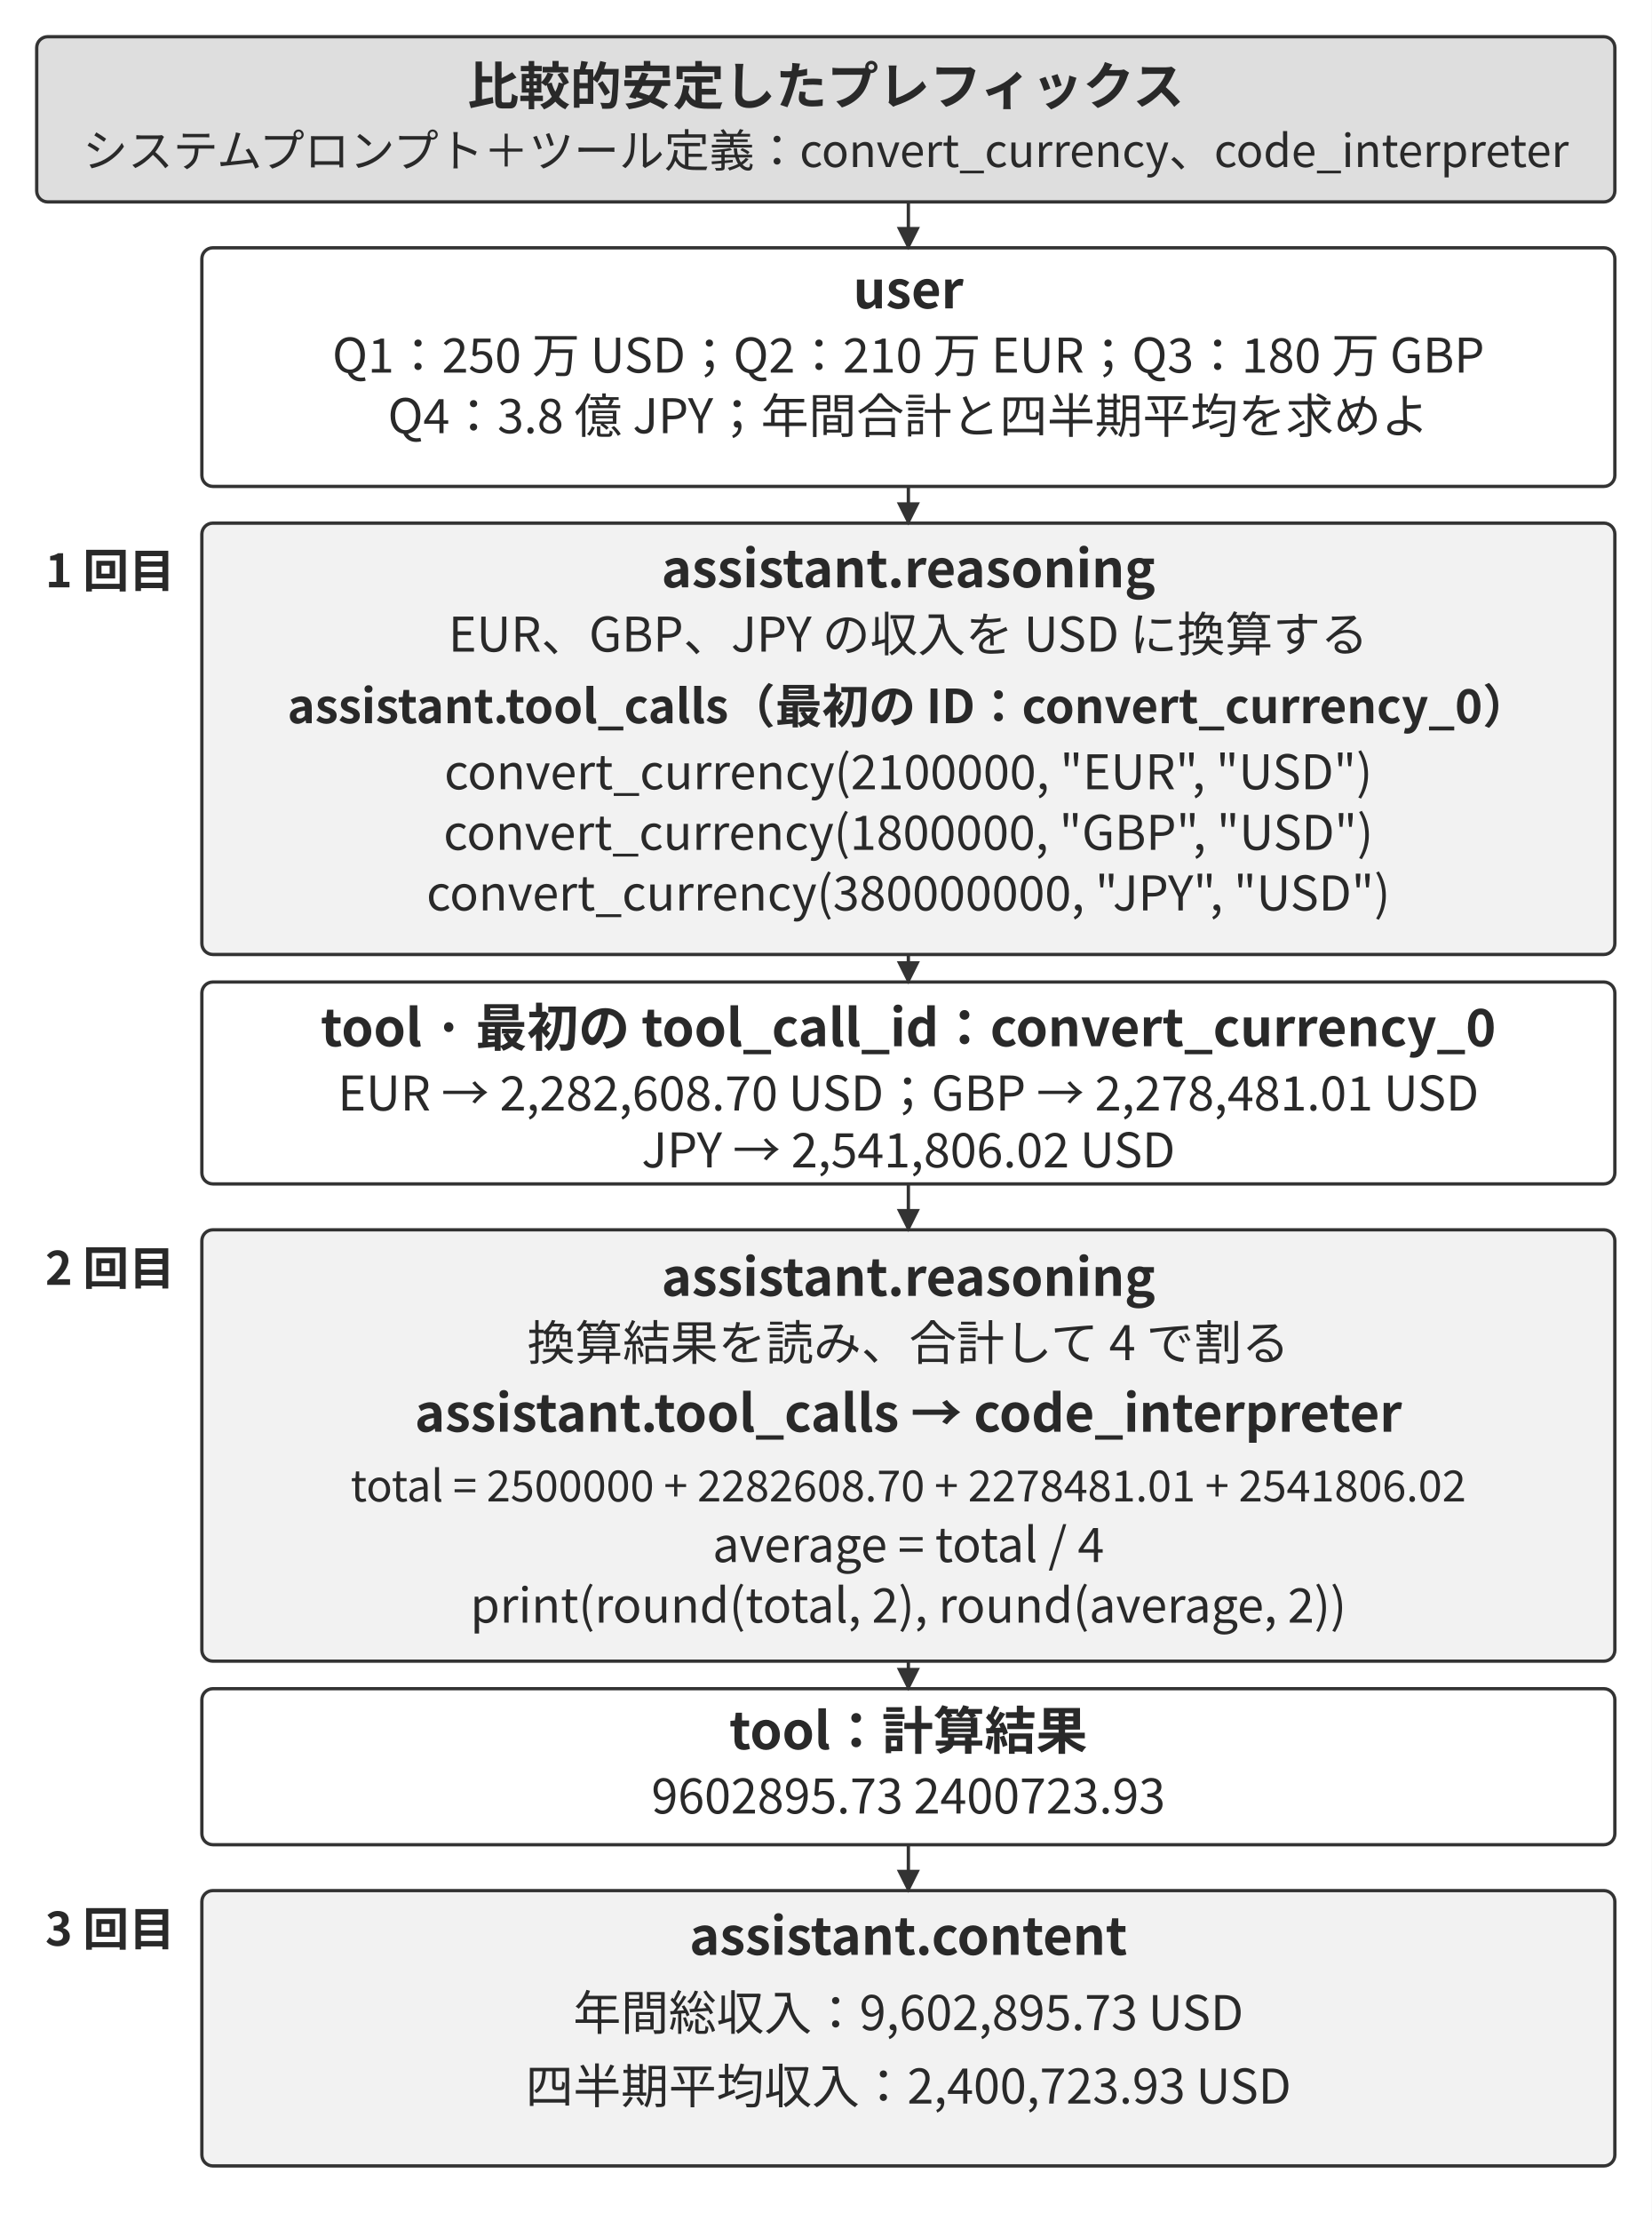
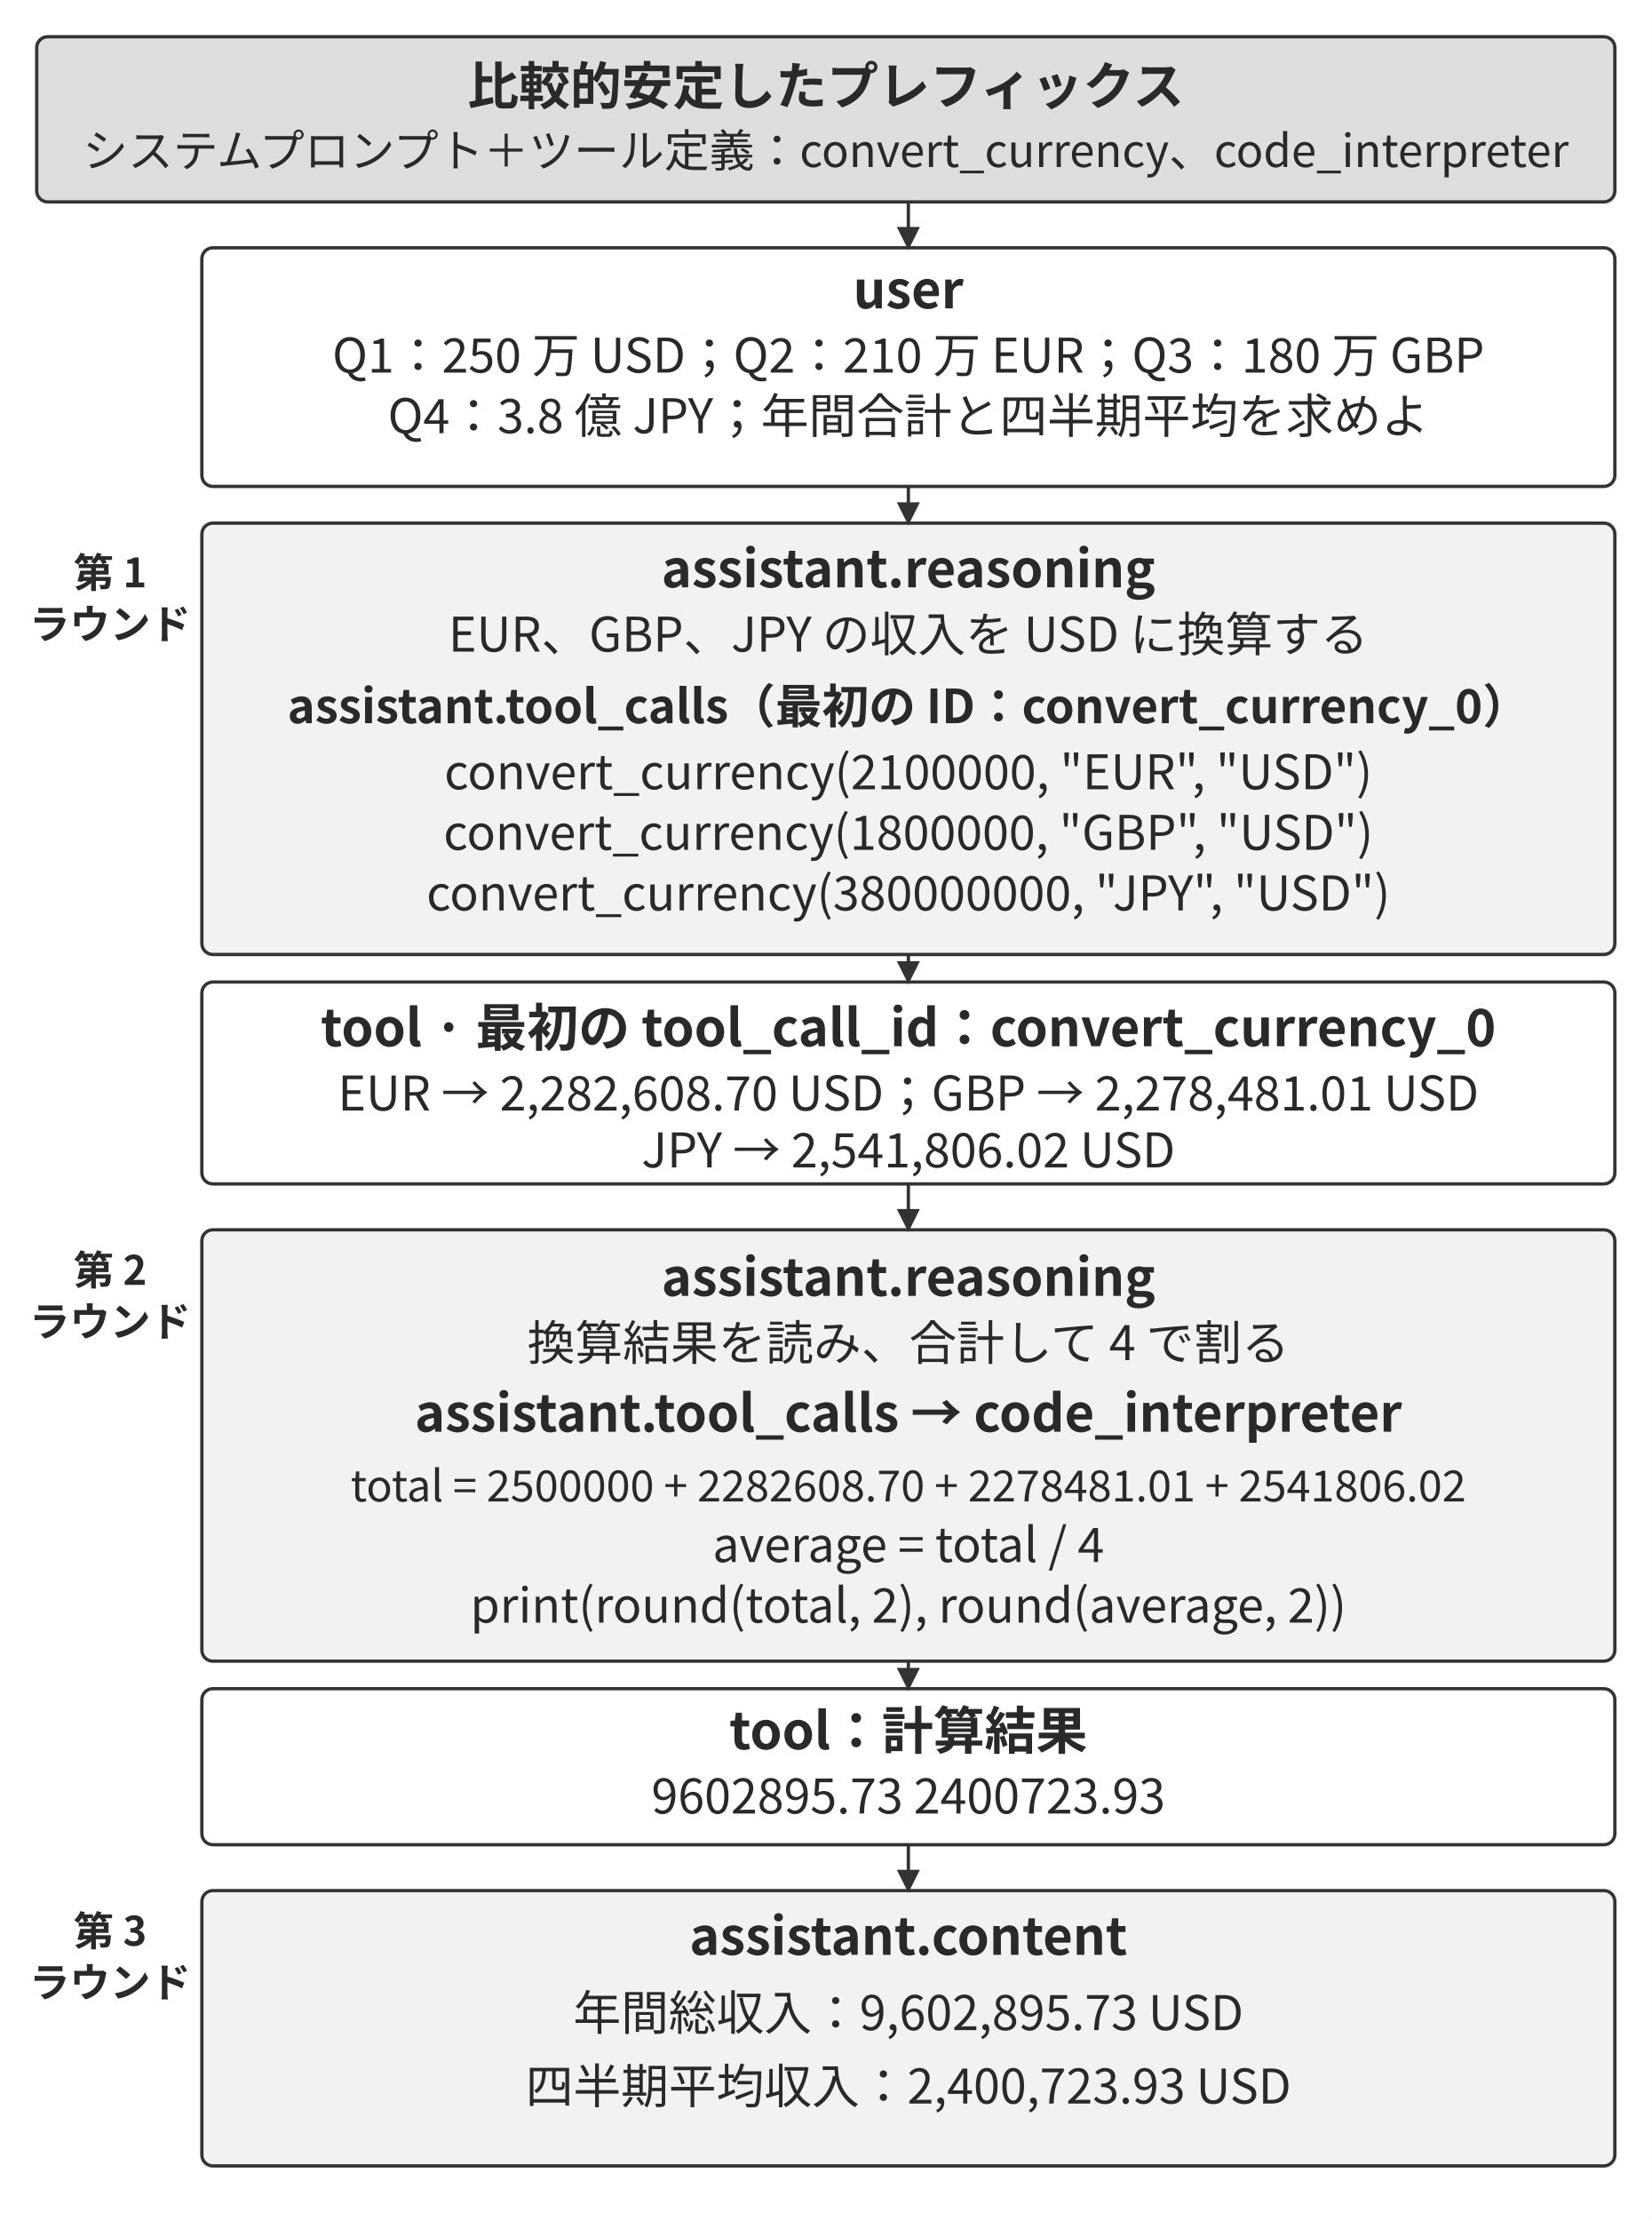
<svg xmlns="http://www.w3.org/2000/svg" width="106.000mm" height="142.511mm" viewBox="0 0 900 1210" role="img" aria-labelledby="title desc">
  <defs>
    <marker id="arrow" viewBox="0 0 10 10" refX="9" refY="5" markerWidth="7" markerHeight="7" orient="auto-start-reverse">
      <path d="M0 0 L10 5 L0 10 Z" fill="#333333" />
    </marker>
  </defs>
  <rect width="900" height="1210" fill="#ffffff" y="0" />
  <rect x="20" y="20" width="860" height="90" rx="6" fill="#dedede" stroke="#333333" stroke-width="1.8" />
  <text x="450" y="57" text-anchor="middle" font-family="&quot;Noto Sans CJK JP&quot;, &quot;Source Han Sans JP&quot;, &quot;Hiragino Sans&quot;, &quot;Yu Gothic&quot;, sans-serif" font-size="28.0" font-weight="700" fill="#292929">比較的安定したプレフィックス</text>
  <text x="450" y="91" text-anchor="middle" font-family="&quot;Noto Sans CJK JP&quot;, &quot;Source Han Sans JP&quot;, &quot;Hiragino Sans&quot;, &quot;Yu Gothic&quot;, sans-serif" font-size="24.6" font-weight="400" fill="#292929">システムプロンプト＋ツール定義：convert_currency、code_interpreter</text>
  <rect x="110" y="135" width="770" height="130" rx="6" fill="#ffffff" stroke="#333333" stroke-width="1.8" />
  <text x="495" y="168" text-anchor="middle" font-family="&quot;Noto Sans CJK JP&quot;, &quot;Source Han Sans JP&quot;, &quot;Hiragino Sans&quot;, &quot;Yu Gothic&quot;, sans-serif" font-size="28.0" font-weight="700" fill="#292929">user</text>
  <text x="495" y="203" text-anchor="middle" font-family="&quot;Noto Sans CJK JP&quot;, &quot;Source Han Sans JP&quot;, &quot;Hiragino Sans&quot;, &quot;Yu Gothic&quot;, sans-serif" font-size="26.0" font-weight="400" fill="#292929">Q1：250 万 USD；Q2：210 万 EUR；Q3：180 万 GBP</text>
  <text x="495" y="236" text-anchor="middle" font-family="&quot;Noto Sans CJK JP&quot;, &quot;Source Han Sans JP&quot;, &quot;Hiragino Sans&quot;, &quot;Yu Gothic&quot;, sans-serif" font-size="26.0" font-weight="400" fill="#292929">Q4：3.8 億 JPY；年間合計と四半期平均を求めよ</text>
-   <text x="60" y="320" text-anchor="middle" font-family="&quot;Noto Sans CJK JP&quot;, &quot;Source Han Sans JP&quot;, &quot;Hiragino Sans&quot;, &quot;Yu Gothic&quot;, sans-serif" font-size="25.1" font-weight="700" fill="#292929">1 回目</text>
+   <text x="60" y="320" text-anchor="middle" font-family="&quot;Noto Sans CJK JP&quot;, &quot;Source Han Sans JP&quot;, &quot;Hiragino Sans&quot;, &quot;Yu Gothic&quot;, sans-serif" font-size="22" font-weight="700" fill="#292929">第 1</text>
+   <text x="60" y="348" text-anchor="middle" font-family="&quot;Noto Sans CJK JP&quot;, &quot;Source Han Sans JP&quot;, &quot;Hiragino Sans&quot;, &quot;Yu Gothic&quot;, sans-serif" font-size="22" font-weight="700" fill="#292929">ラウンド</text>
  <rect x="110" y="285" width="770" height="235" rx="6" fill="#f2f2f2" stroke="#333333" stroke-width="1.8" />
  <text x="495" y="320" text-anchor="middle" font-family="&quot;Noto Sans CJK JP&quot;, &quot;Source Han Sans JP&quot;, &quot;Hiragino Sans&quot;, &quot;Yu Gothic&quot;, sans-serif" font-size="28.0" font-weight="700" fill="#292929">assistant.reasoning</text>
  <text x="495" y="355" text-anchor="middle" font-family="&quot;Noto Sans CJK JP&quot;, &quot;Source Han Sans JP&quot;, &quot;Hiragino Sans&quot;, &quot;Yu Gothic&quot;, sans-serif" font-size="26.0" font-weight="400" fill="#292929">EUR、GBP、JPY の収入を USD に換算する</text>
  <text x="495" y="394" text-anchor="middle" font-family="&quot;Noto Sans CJK JP&quot;, &quot;Source Han Sans JP&quot;, &quot;Hiragino Sans&quot;, &quot;Yu Gothic&quot;, sans-serif" font-size="25.5" font-weight="700" fill="#292929">assistant.tool_calls（最初の ID：convert_currency_0）</text>
  <text x="495" y="430" text-anchor="middle" font-family="&quot;Noto Sans CJK JP&quot;, &quot;Source Han Sans JP&quot;, &quot;Hiragino Sans&quot;, &quot;Yu Gothic&quot;, sans-serif" font-size="26.0" font-weight="400" fill="#292929">convert_currency(2100000, "EUR", "USD")</text>
  <text x="495" y="463" text-anchor="middle" font-family="&quot;Noto Sans CJK JP&quot;, &quot;Source Han Sans JP&quot;, &quot;Hiragino Sans&quot;, &quot;Yu Gothic&quot;, sans-serif" font-size="26.0" font-weight="400" fill="#292929">convert_currency(1800000, "GBP", "USD")</text>
  <text x="495" y="496" text-anchor="middle" font-family="&quot;Noto Sans CJK JP&quot;, &quot;Source Han Sans JP&quot;, &quot;Hiragino Sans&quot;, &quot;Yu Gothic&quot;, sans-serif" font-size="26.0" font-weight="400" fill="#292929">convert_currency(380000000, "JPY", "USD")</text>
  <rect x="110" y="535" width="770" height="110" rx="6" fill="#ffffff" stroke="#333333" stroke-width="1.8" />
  <text x="495" y="570" text-anchor="middle" font-family="&quot;Noto Sans CJK JP&quot;, &quot;Source Han Sans JP&quot;, &quot;Hiragino Sans&quot;, &quot;Yu Gothic&quot;, sans-serif" font-size="28.0" font-weight="700" fill="#292929">tool · 最初の tool_call_id：convert_currency_0</text>
  <text x="495" y="605" text-anchor="middle" font-family="&quot;Noto Sans CJK JP&quot;, &quot;Source Han Sans JP&quot;, &quot;Hiragino Sans&quot;, &quot;Yu Gothic&quot;, sans-serif" font-size="26.0" font-weight="400" fill="#292929">EUR → 2,282,608.70 USD；GBP → 2,278,481.01 USD</text>
  <text x="495" y="636" text-anchor="middle" font-family="&quot;Noto Sans CJK JP&quot;, &quot;Source Han Sans JP&quot;, &quot;Hiragino Sans&quot;, &quot;Yu Gothic&quot;, sans-serif" font-size="26.0" font-weight="400" fill="#292929">JPY → 2,541,806.02 USD</text>
-   <text x="60" y="700" text-anchor="middle" font-family="&quot;Noto Sans CJK JP&quot;, &quot;Source Han Sans JP&quot;, &quot;Hiragino Sans&quot;, &quot;Yu Gothic&quot;, sans-serif" font-size="25.1" font-weight="700" fill="#292929">2 回目</text>
+   <text x="60" y="700" text-anchor="middle" font-family="&quot;Noto Sans CJK JP&quot;, &quot;Source Han Sans JP&quot;, &quot;Hiragino Sans&quot;, &quot;Yu Gothic&quot;, sans-serif" font-size="22" font-weight="700" fill="#292929">第 2</text>
+   <text x="60" y="728" text-anchor="middle" font-family="&quot;Noto Sans CJK JP&quot;, &quot;Source Han Sans JP&quot;, &quot;Hiragino Sans&quot;, &quot;Yu Gothic&quot;, sans-serif" font-size="22" font-weight="700" fill="#292929">ラウンド</text>
  <rect x="110" y="670" width="770" height="235" rx="6" fill="#f2f2f2" stroke="#333333" stroke-width="1.8" />
  <text x="495" y="706" text-anchor="middle" font-family="&quot;Noto Sans CJK JP&quot;, &quot;Source Han Sans JP&quot;, &quot;Hiragino Sans&quot;, &quot;Yu Gothic&quot;, sans-serif" font-size="28.0" font-weight="700" fill="#292929">assistant.reasoning</text>
  <text x="495" y="741" text-anchor="middle" font-family="&quot;Noto Sans CJK JP&quot;, &quot;Source Han Sans JP&quot;, &quot;Hiragino Sans&quot;, &quot;Yu Gothic&quot;, sans-serif" font-size="26.0" font-weight="400" fill="#292929">換算結果を読み、合計して 4 で割る</text>
  <text x="495" y="780" text-anchor="middle" font-family="&quot;Noto Sans CJK JP&quot;, &quot;Source Han Sans JP&quot;, &quot;Hiragino Sans&quot;, &quot;Yu Gothic&quot;, sans-serif" font-size="28.0" font-weight="700" fill="#292929">assistant.tool_calls → code_interpreter</text>
  <text x="495" y="818" text-anchor="middle" font-family="&quot;Noto Sans CJK JP&quot;, &quot;Source Han Sans JP&quot;, &quot;Hiragino Sans&quot;, &quot;Yu Gothic&quot;, sans-serif" font-size="23.5" font-weight="400" fill="#292929">total = 2500000 + 2282608.70 + 2278481.01 + 2541806.02</text>
  <text x="495" y="851" text-anchor="middle" font-family="&quot;Noto Sans CJK JP&quot;, &quot;Source Han Sans JP&quot;, &quot;Hiragino Sans&quot;, &quot;Yu Gothic&quot;, sans-serif" font-size="26.0" font-weight="400" fill="#292929">average = total / 4</text>
  <text x="495" y="884" text-anchor="middle" font-family="&quot;Noto Sans CJK JP&quot;, &quot;Source Han Sans JP&quot;, &quot;Hiragino Sans&quot;, &quot;Yu Gothic&quot;, sans-serif" font-size="26.0" font-weight="400" fill="#292929">print(round(total, 2), round(average, 2))</text>
  <rect x="110" y="920" width="770" height="85" rx="6" fill="#ffffff" stroke="#333333" stroke-width="1.8" />
  <text x="495" y="953" text-anchor="middle" font-family="&quot;Noto Sans CJK JP&quot;, &quot;Source Han Sans JP&quot;, &quot;Hiragino Sans&quot;, &quot;Yu Gothic&quot;, sans-serif" font-size="28.0" font-weight="700" fill="#292929">tool：計算結果</text>
  <text x="495" y="988" text-anchor="middle" font-family="&quot;Noto Sans CJK JP&quot;, &quot;Source Han Sans JP&quot;, &quot;Hiragino Sans&quot;, &quot;Yu Gothic&quot;, sans-serif" font-size="26.0" font-weight="400" fill="#292929">9602895.73    2400723.93</text>
-   <text x="60" y="1060" text-anchor="middle" font-family="&quot;Noto Sans CJK JP&quot;, &quot;Source Han Sans JP&quot;, &quot;Hiragino Sans&quot;, &quot;Yu Gothic&quot;, sans-serif" font-size="25.1" font-weight="700" fill="#292929">3 回目</text>
+   <text x="60" y="1060" text-anchor="middle" font-family="&quot;Noto Sans CJK JP&quot;, &quot;Source Han Sans JP&quot;, &quot;Hiragino Sans&quot;, &quot;Yu Gothic&quot;, sans-serif" font-size="22" font-weight="700" fill="#292929">第 3</text>
+   <text x="60" y="1088" text-anchor="middle" font-family="&quot;Noto Sans CJK JP&quot;, &quot;Source Han Sans JP&quot;, &quot;Hiragino Sans&quot;, &quot;Yu Gothic&quot;, sans-serif" font-size="22" font-weight="700" fill="#292929">ラウンド</text>
  <rect x="110" y="1030" width="770" height="150" rx="6" fill="#f2f2f2" stroke="#333333" stroke-width="1.8" />
  <text x="495" y="1065" text-anchor="middle" font-family="&quot;Noto Sans CJK JP&quot;, &quot;Source Han Sans JP&quot;, &quot;Hiragino Sans&quot;, &quot;Yu Gothic&quot;, sans-serif" font-size="28.0" font-weight="700" fill="#292929">assistant.content</text>
  <text x="495" y="1106" text-anchor="middle" font-family="&quot;Noto Sans CJK JP&quot;, &quot;Source Han Sans JP&quot;, &quot;Hiragino Sans&quot;, &quot;Yu Gothic&quot;, sans-serif" font-size="26.0" font-weight="400" fill="#292929">年間総収入：9,602,895.73 USD</text>
  <text x="495" y="1146" text-anchor="middle" font-family="&quot;Noto Sans CJK JP&quot;, &quot;Source Han Sans JP&quot;, &quot;Hiragino Sans&quot;, &quot;Yu Gothic&quot;, sans-serif" font-size="26.0" font-weight="400" fill="#292929">四半期平均収入：2,400,723.93 USD</text>
  <path d="M495 110 L495 135" fill="none" stroke="#333333" stroke-width="1.8" marker-end="url(#arrow)" />
  <path d="M495 265 L495 285" fill="none" stroke="#333333" stroke-width="1.8" marker-end="url(#arrow)" />
  <path d="M495 520 L495 535" fill="none" stroke="#333333" stroke-width="1.8" marker-end="url(#arrow)" />
  <path d="M495 645 L495 670" fill="none" stroke="#333333" stroke-width="1.8" marker-end="url(#arrow)" />
  <path d="M495 905 L495 920" fill="none" stroke="#333333" stroke-width="1.8" marker-end="url(#arrow)" />
  <path d="M495 1005 L495 1030" fill="none" stroke="#333333" stroke-width="1.8" marker-end="url(#arrow)" />
  <defs />
</svg>
